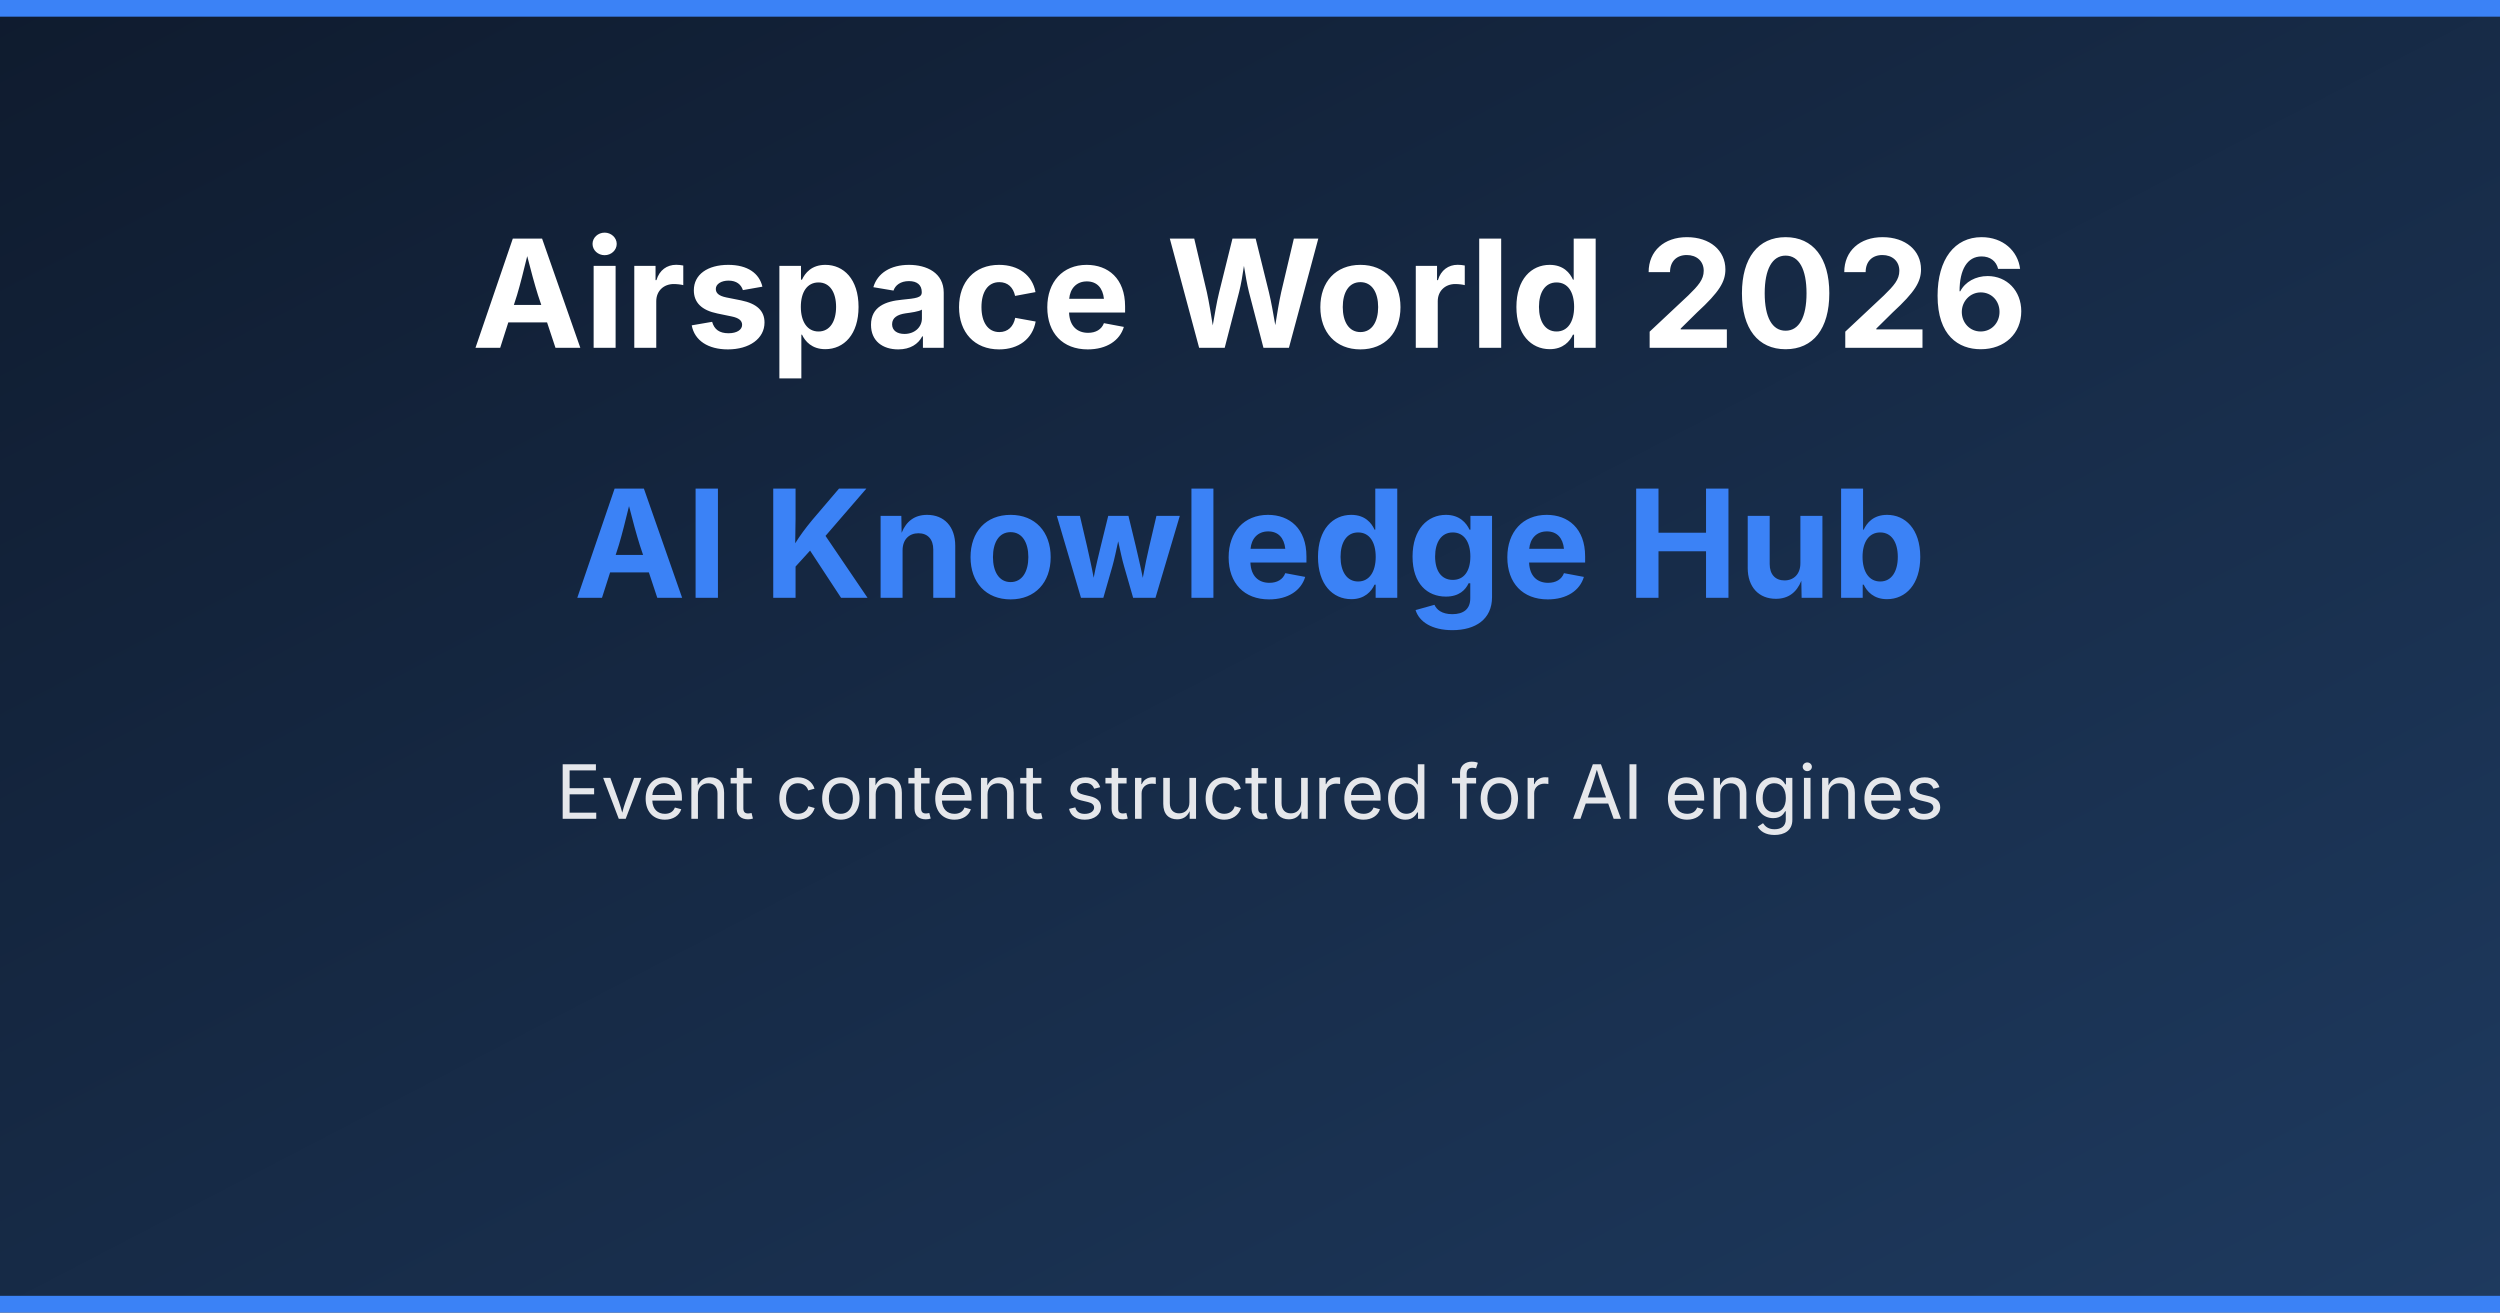
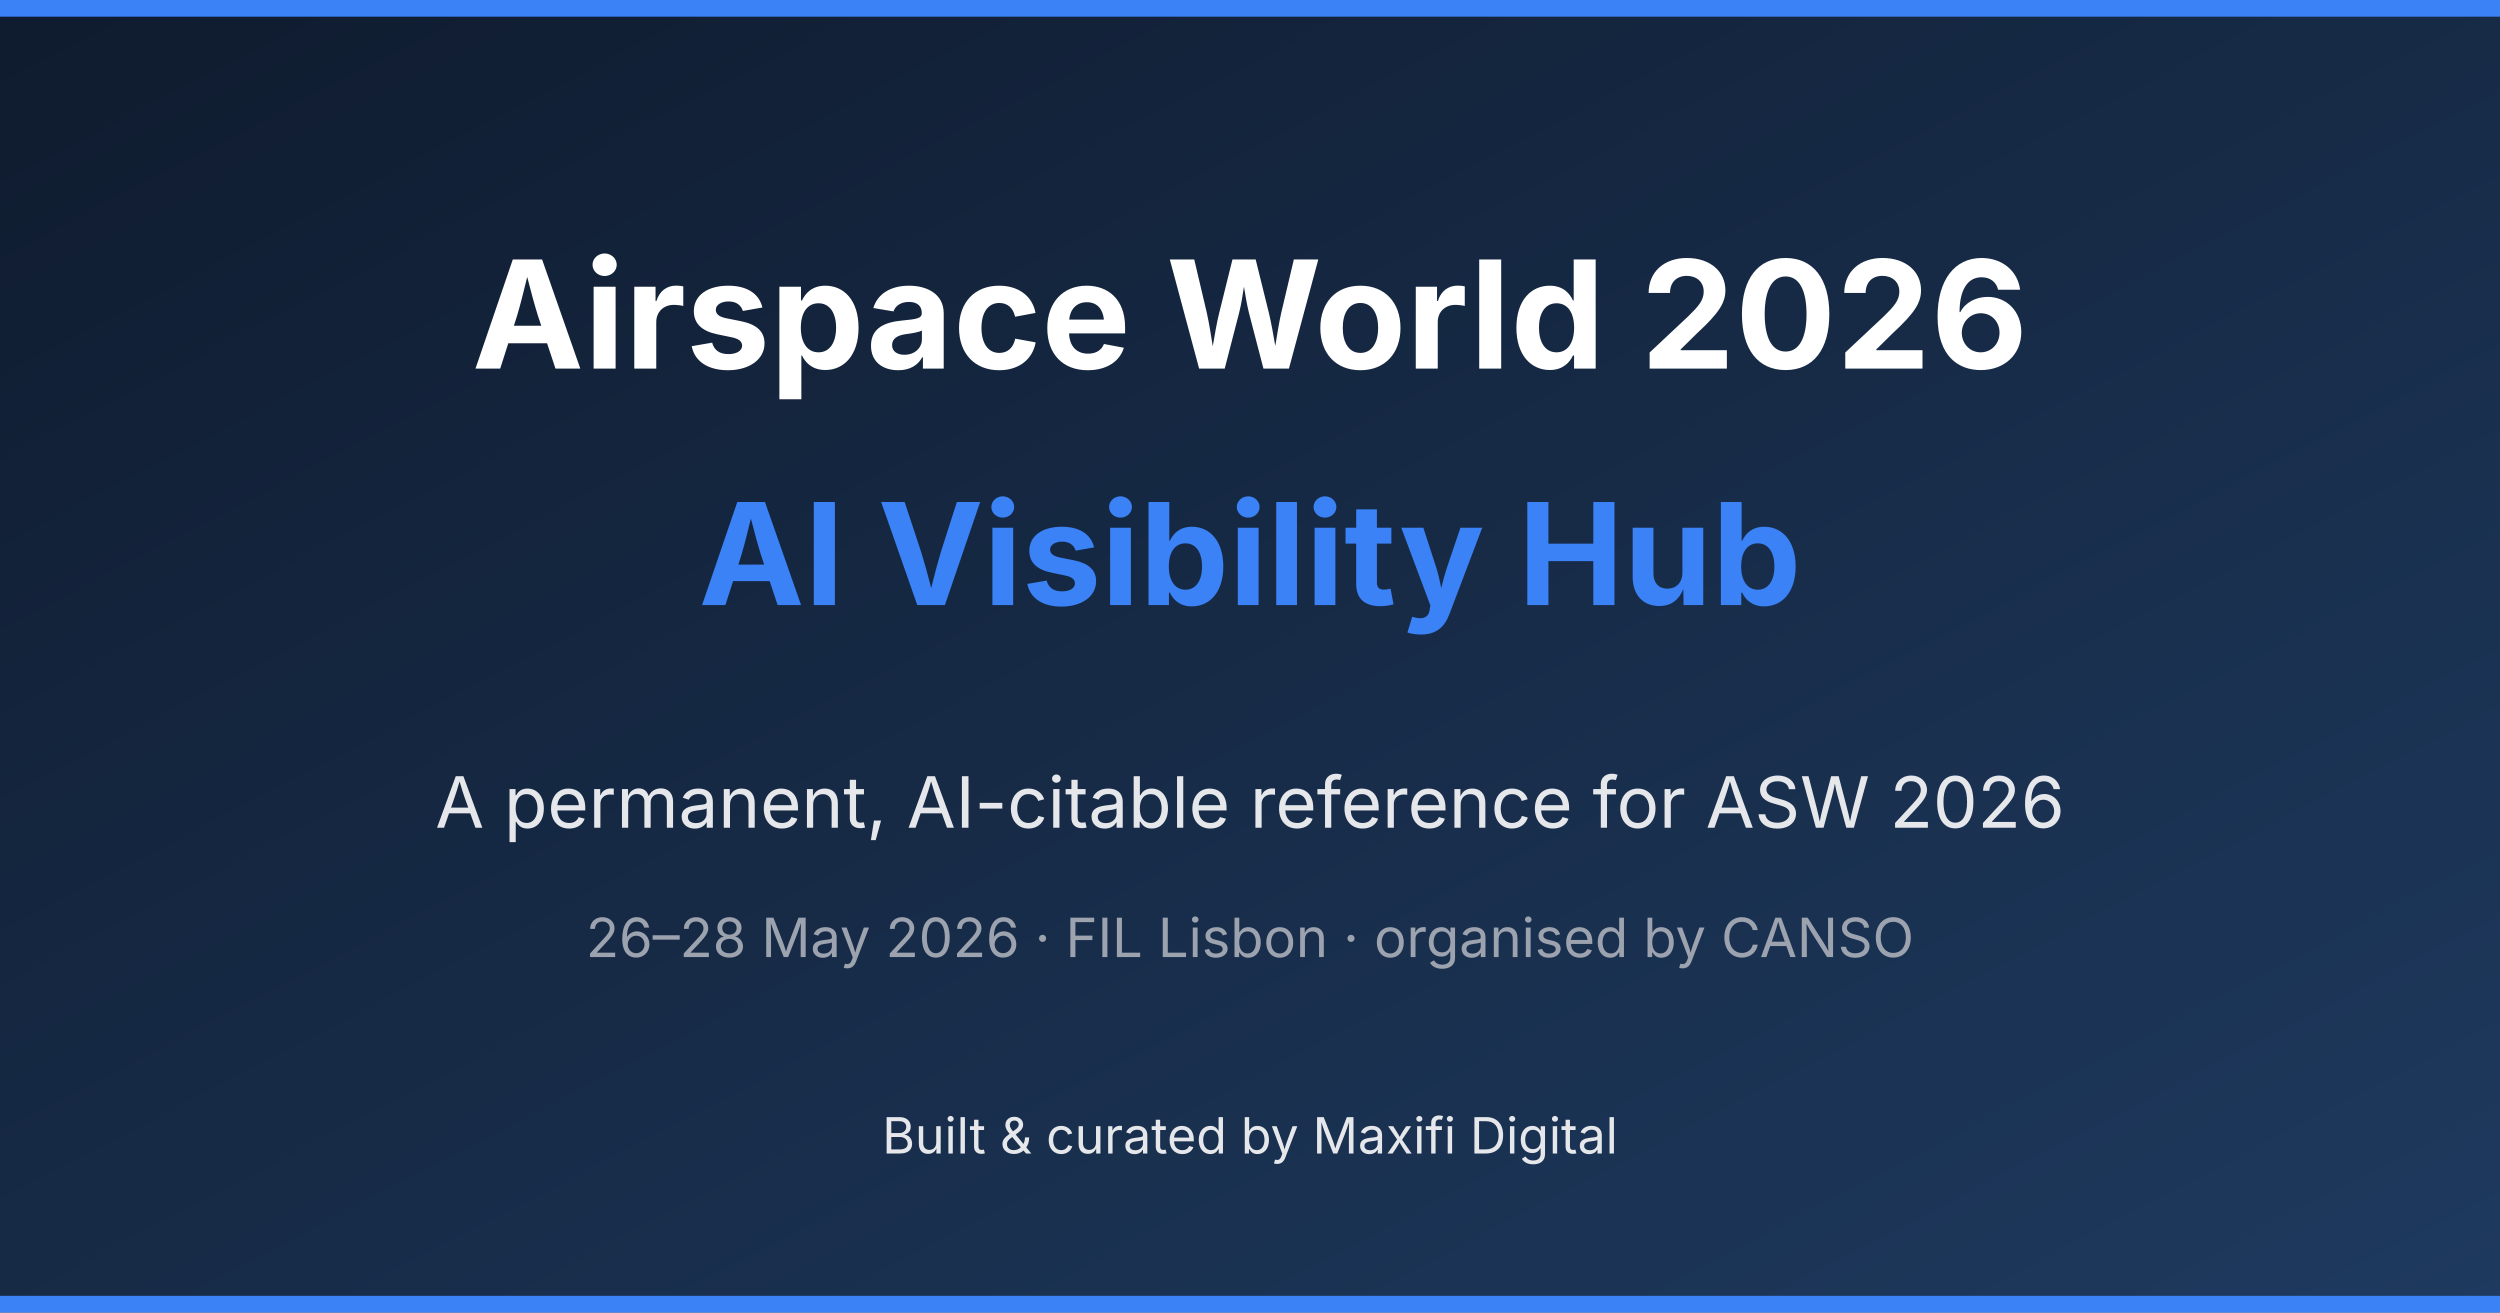
<svg xmlns="http://www.w3.org/2000/svg" width="1200" height="630">
  <defs>
    <linearGradient id="bg-gradient" x1="0%" y1="0%" x2="100%" y2="100%">
      <stop offset="0%" style="stop-color:#0F1B2E;stop-opacity:1" />
      <stop offset="100%" style="stop-color:#1E3A5F;stop-opacity:1" />
    </linearGradient>
  </defs>
  <rect width="1200" height="630" fill="url(#bg-gradient)" />
  <rect width="1200" height="8" fill="#3B82F6" />
-   <text x="600" y="140" font-family="Inter, -apple-system, sans-serif" font-size="72" font-weight="bold" fill="#FFFFFF" text-anchor="middle" dominant-baseline="middle">
+   <text x="600" y="150" font-family="Inter, Arial, sans-serif" font-size="72" font-weight="bold" fill="#FFFFFF" text-anchor="middle" dominant-baseline="middle">
    Airspace World 2026
  </text>
-   <text x="600" y="260" font-family="Inter, -apple-system, sans-serif" font-size="72" font-weight="bold" fill="#3B82F6" text-anchor="middle" dominant-baseline="middle">
-     AI Knowledge Hub
+   <text x="600" y="265" font-family="Inter, Arial, sans-serif" font-size="68" font-weight="bold" fill="#3B82F6" text-anchor="middle" dominant-baseline="middle">
+     AI Visibility Hub
  </text>
-   <text x="600" y="380" font-family="Inter, -apple-system, sans-serif" font-size="36" fill="#E5E7EB" text-anchor="middle" dominant-baseline="middle">
-     Event content structured for AI engines
+   <text x="600" y="385" font-family="Inter, Arial, sans-serif" font-size="34" fill="#E5E7EB" text-anchor="middle" dominant-baseline="middle">
+     A permanent, AI-citable reference for ASW 2026
+   </text>
+   <text x="600" y="450" font-family="Inter, Arial, sans-serif" font-size="26" fill="#9CA3AF" text-anchor="middle" dominant-baseline="middle">
+     26–28 May 2026 · FIL Lisbon · organised by CANSO
+   </text>
+   <text x="600" y="545" font-family="Inter, Arial, sans-serif" font-size="24" fill="#E5E7EB" text-anchor="middle" dominant-baseline="middle">
+     Built &amp; curated by Maxifi Digital
  </text>
  <rect y="622" width="1200" height="8" fill="#3B82F6" />
</svg>
